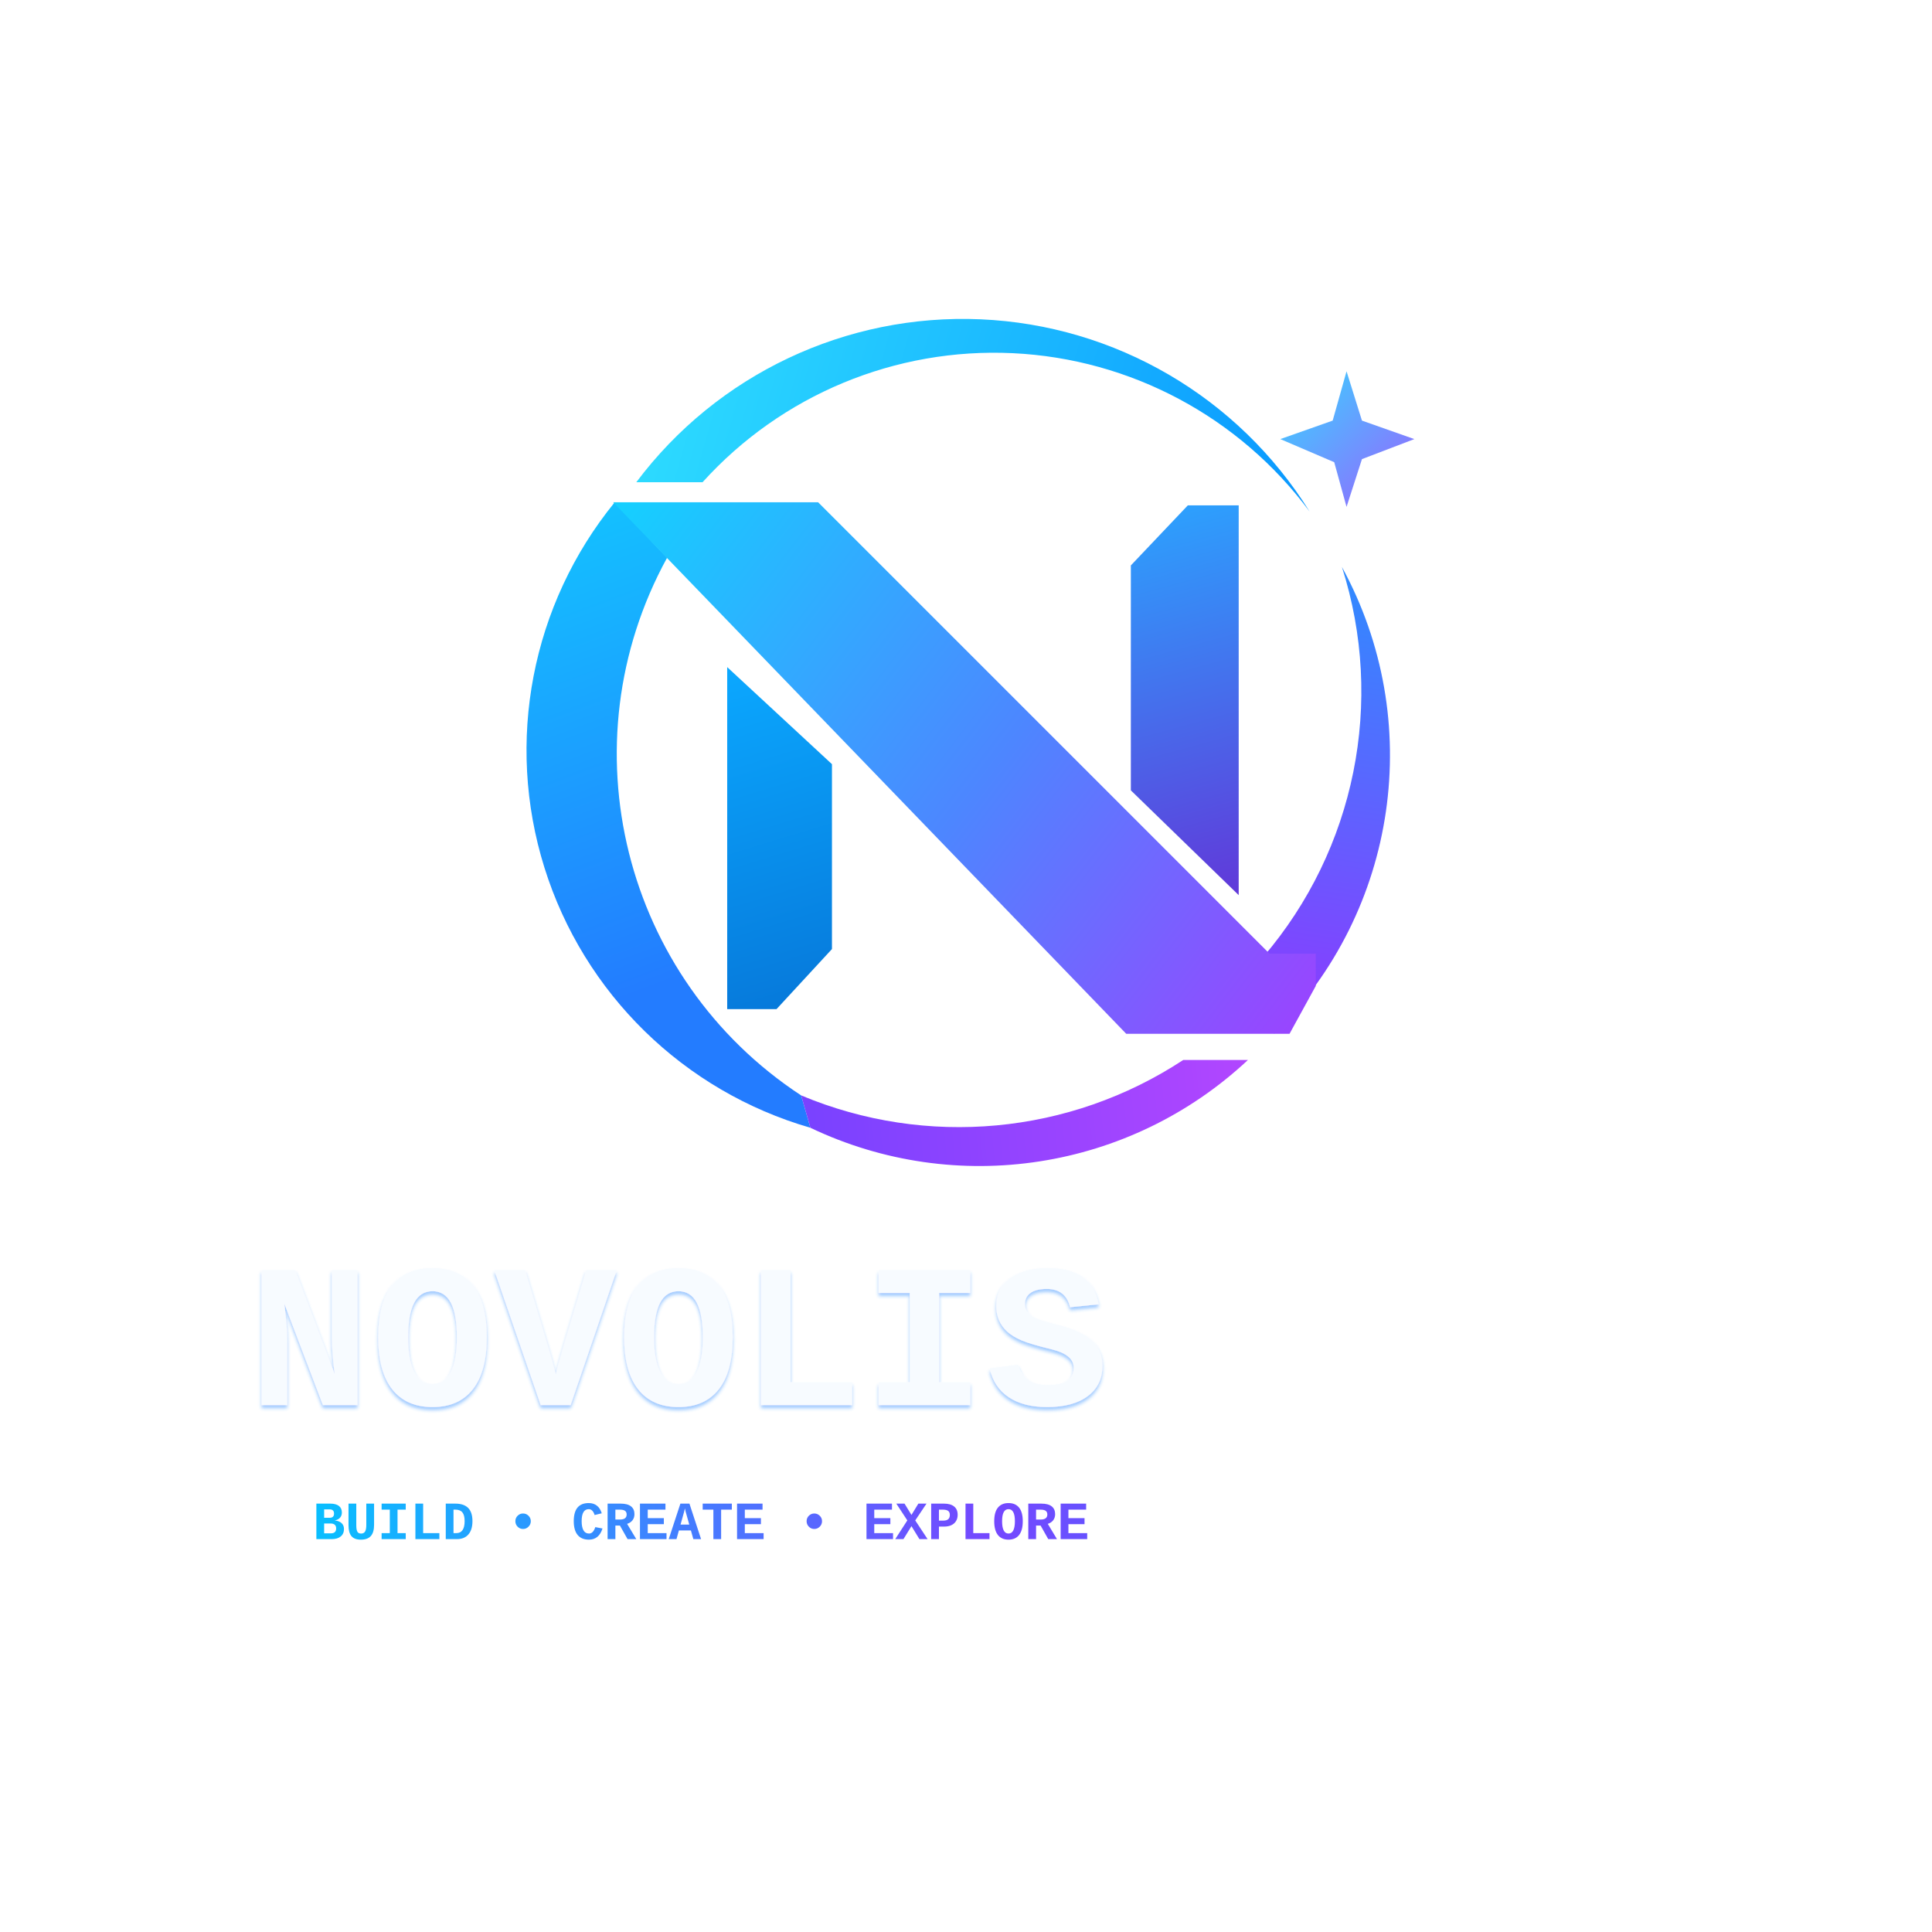
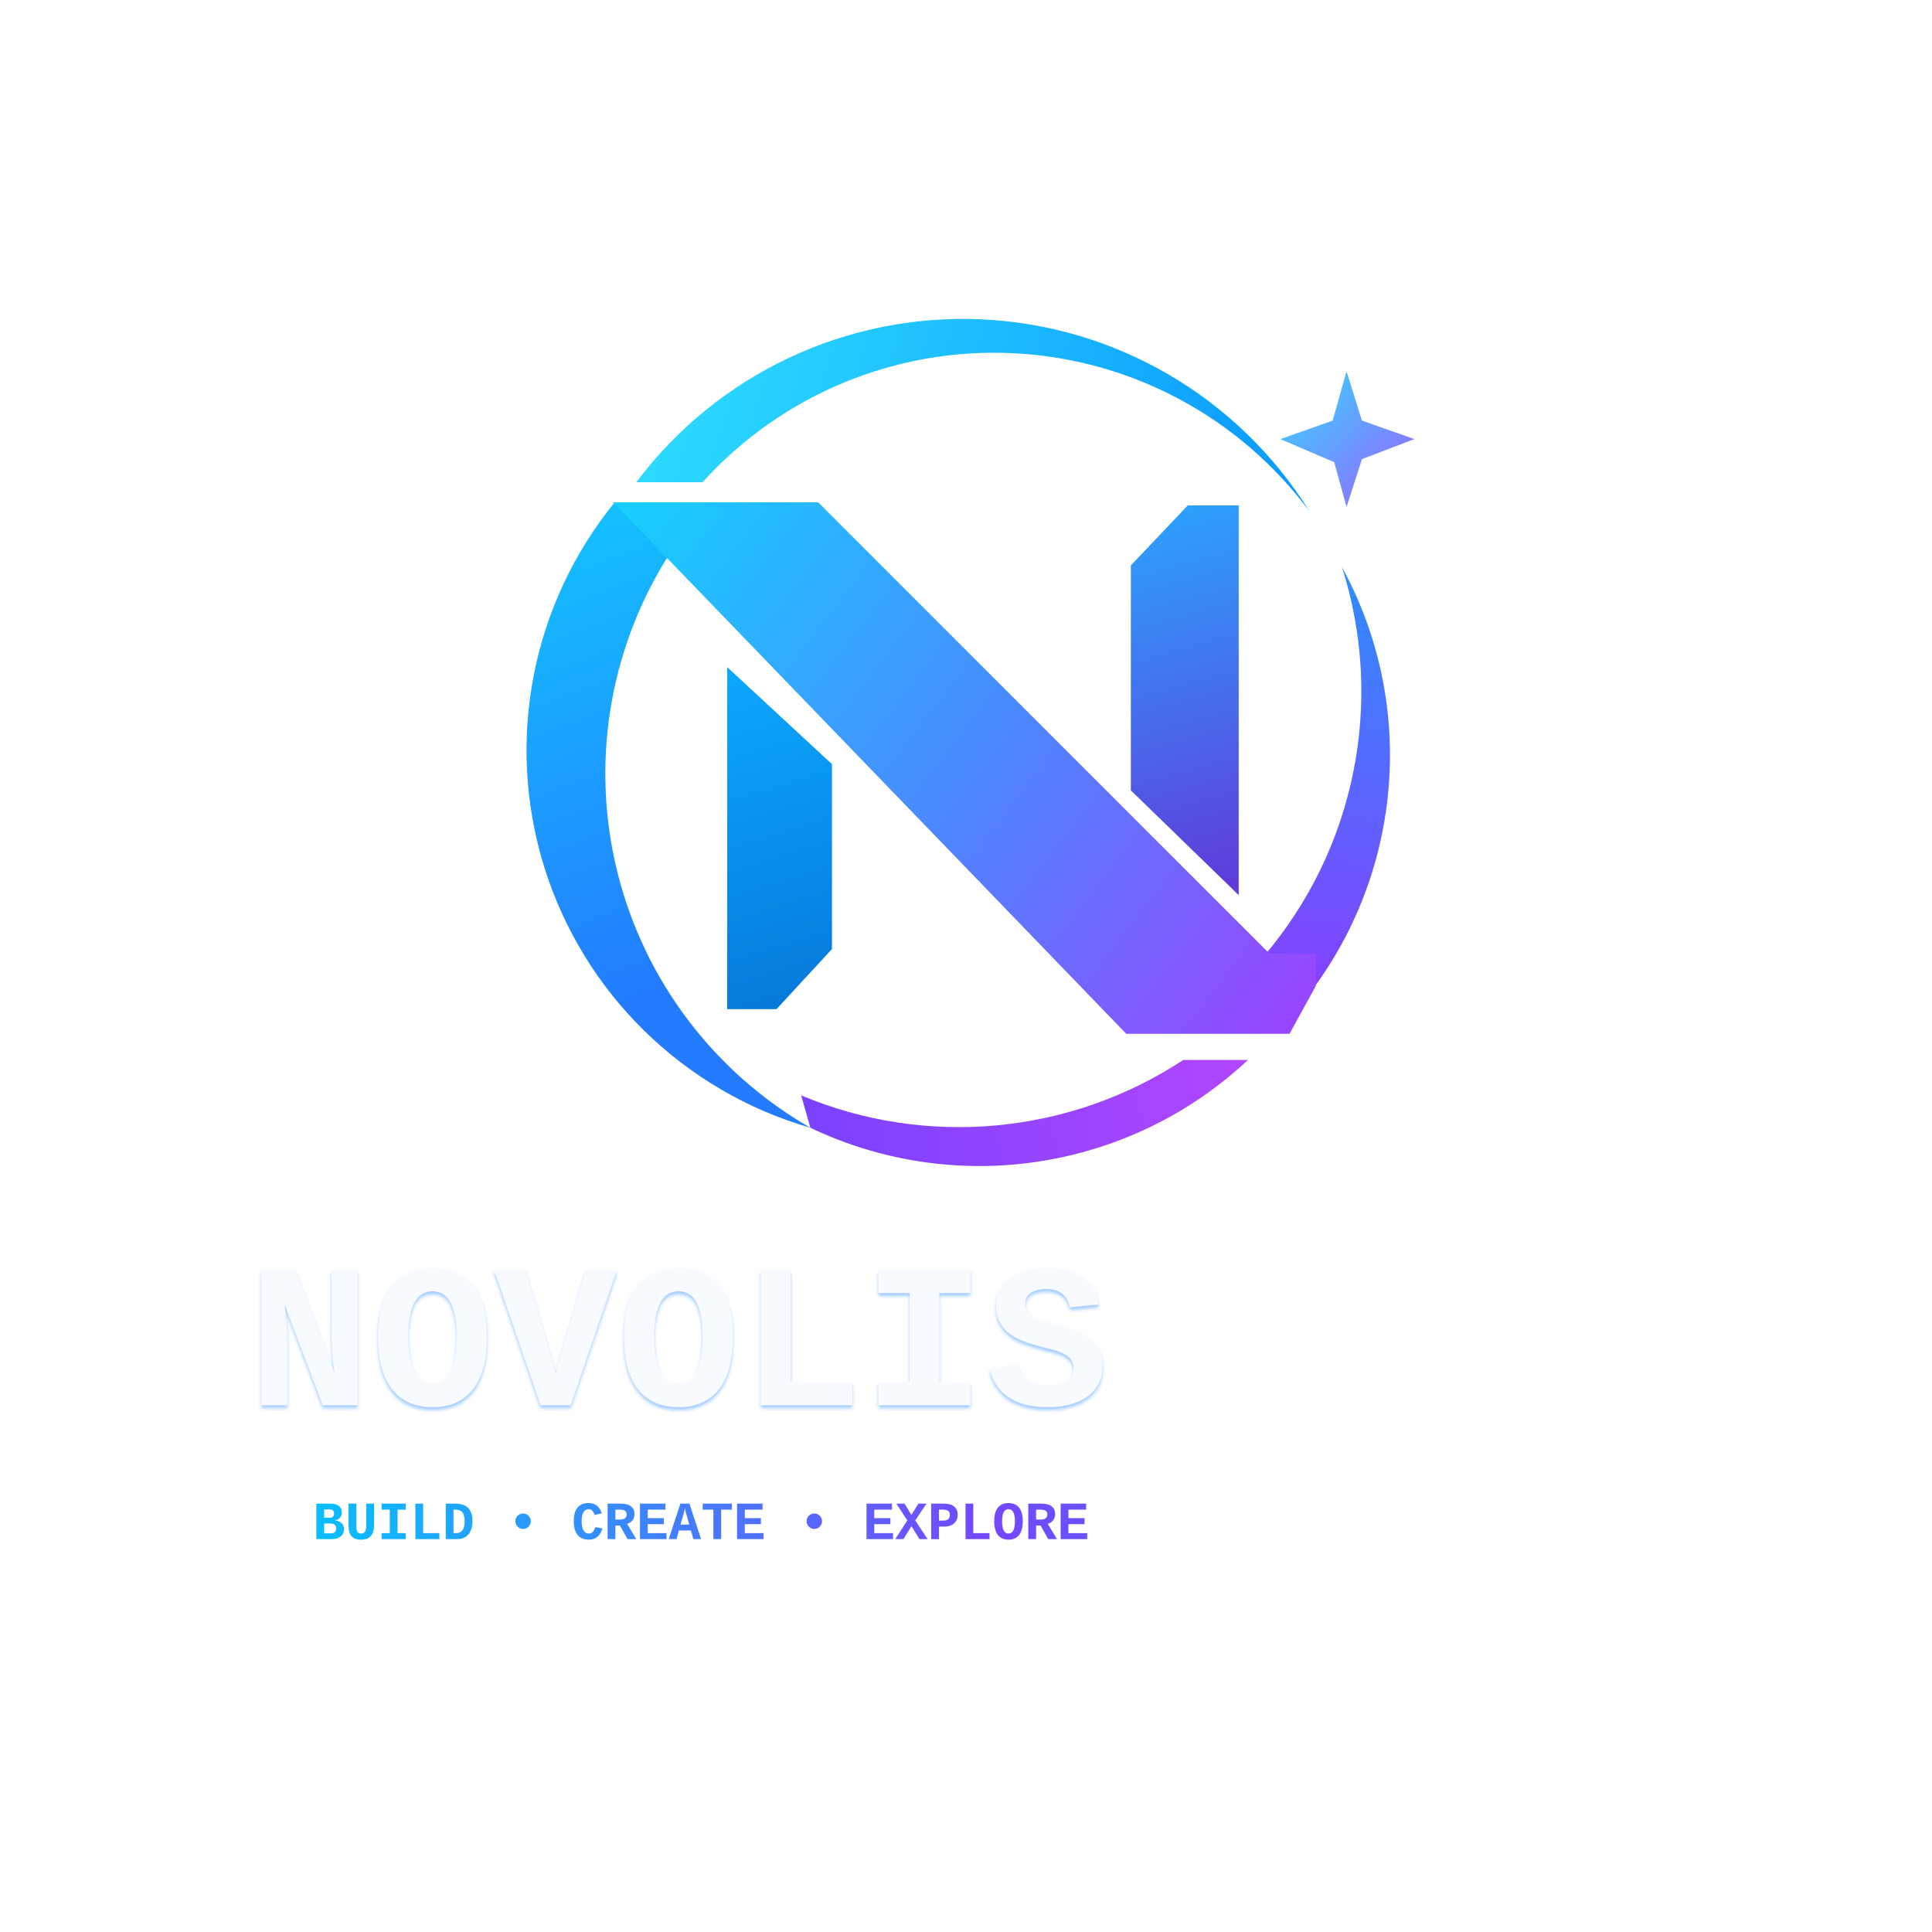
<svg xmlns="http://www.w3.org/2000/svg" viewBox="0 0 1254 1254" width="1254" height="1254" role="img" aria-label="Novolis">
  <defs>
    <linearGradient id="mark-cyan" x1="412" y1="206" x2="850" y2="332" gradientUnits="userSpaceOnUse">
      <stop offset="0" stop-color="#2fdfff" />
      <stop offset="1" stop-color="#0997ff" />
    </linearGradient>
    <linearGradient id="mark-left" x1="314" y1="326" x2="430" y2="639" gradientUnits="userSpaceOnUse">
      <stop offset="0" stop-color="#12c7ff" />
      <stop offset="1" stop-color="#237cff" />
    </linearGradient>
    <linearGradient id="mark-right" x1="871" y1="368" x2="824" y2="674" gradientUnits="userSpaceOnUse">
      <stop offset="0" stop-color="#2f8cff" />
      <stop offset="1" stop-color="#8f37ff" />
    </linearGradient>
    <linearGradient id="mark-lower" x1="526" y1="714" x2="812" y2="687" gradientUnits="userSpaceOnUse">
      <stop offset="0" stop-color="#7a42ff" />
      <stop offset="1" stop-color="#b246ff" />
    </linearGradient>
    <linearGradient id="mark-diagonal" x1="405" y1="327" x2="854" y2="671" gradientUnits="userSpaceOnUse">
      <stop offset="0" stop-color="#16cfff" />
      <stop offset="0.52" stop-color="#4d86ff" />
      <stop offset="1" stop-color="#9c42ff" />
    </linearGradient>
    <linearGradient id="mark-left-stem" x1="472" y1="433" x2="540" y2="656" gradientUnits="userSpaceOnUse">
      <stop offset="0" stop-color="#0ba8ff" />
      <stop offset="1" stop-color="#0677d9" />
    </linearGradient>
    <linearGradient id="mark-right-stem" x1="734" y1="325" x2="804" y2="581" gradientUnits="userSpaceOnUse">
      <stop offset="0" stop-color="#2aa5ff" />
      <stop offset="1" stop-color="#6138d9" />
    </linearGradient>
    <linearGradient id="star-gradient" x1="831" y1="241" x2="918" y2="329" gradientUnits="userSpaceOnUse">
      <stop offset="0" stop-color="#35d8ff" />
      <stop offset="1" stop-color="#9b60ff" />
    </linearGradient>
    <linearGradient id="tagline-gradient" x1="203" y1="967" x2="1051" y2="999" gradientUnits="userSpaceOnUse">
      <stop offset="0" stop-color="#08bfff" />
      <stop offset="0.52" stop-color="#7547ff" />
      <stop offset="1" stop-color="#1a8dff" />
    </linearGradient>
    <filter id="wordmark-glow" x="-5%" y="-20%" width="110%" height="150%">
      <feDropShadow dx="0" dy="2" stdDeviation="1.2" flood-color="#2f8cff" flood-opacity="0.45" />
    </filter>
  </defs>
  <g id="vector-mark" data-alpha-threshold="16">
    <path id="shape-swirl-upper" data-kind="arc-sector" data-label="swirl_upper" fill="url(#mark-cyan)" d="M413 313 H456 A255 255 0 0 1 850 332 A265 265 0 0 0 413 313 Z" />
-     <path id="shape-swirl-left" data-kind="arc-sector" data-label="swirl_left" fill="url(#mark-left)" d="M399 326 A255 255 0 0 0 526 732 L520 711 A265 265 0 0 1 433 362 Z" />
+     <path id="shape-swirl-left" data-kind="arc-sector" data-label="swirl_left" fill="url(#mark-left)" d="M399 326 A255 255 0 0 0 526 732 A265 265 0 0 1 433 362 Z" />
    <path id="shape-swirl-right" data-kind="arc-sector" data-label="swirl_right" fill="url(#mark-right)" d="M871 368 A255 255 0 0 1 827 671 L820 621 A265 265 0 0 0 871 368 Z" />
    <path id="shape-swirl-lower" data-kind="arc-sector" data-label="swirl_lower" fill="url(#mark-lower)" d="M520 711 L526 732 A255 255 0 0 0 810 688 L768 688 A265 265 0 0 1 520 711 Z" />
    <path id="shape-diagonal" data-kind="straight" data-label="n_diagonal" fill="url(#mark-diagonal)" d="M398 326 H531 L824 619 H854 V640 L837 671 H731 L398 326 Z" />
    <path id="shape-left-stem" data-kind="straight" data-label="n_left_stem" fill="url(#mark-left-stem)" d="M472 433 L540 496 V616 L504 655 H472 Z" />
    <path id="shape-right-stem" data-kind="straight" data-label="n_right_stem" fill="url(#mark-right-stem)" d="M734 367 L771 328 H804 V581 L734 513 Z" />
    <path id="shape-star" data-kind="straight" data-label="star" fill="url(#star-gradient)" d="M874 241 L884 273 L918 285 L884 298 L874 329 L866 300 L831 285 L865 273 Z" />
  </g>
  <g id="vector-wordmark" font-family="Consolas, 'Cascadia Mono', 'Courier New', monospace" text-anchor="start">
    <text x="161" y="912" font-size="133" font-weight="700" fill="#f7fbff" textLength="936" lengthAdjust="spacingAndGlyphs" filter="url(#wordmark-glow)">NOVOLIS</text>
    <text x="203" y="999" font-size="35" font-weight="700" fill="url(#tagline-gradient)" textLength="848" lengthAdjust="spacingAndGlyphs">BUILD • CREATE • EXPLORE</text>
  </g>
</svg>
